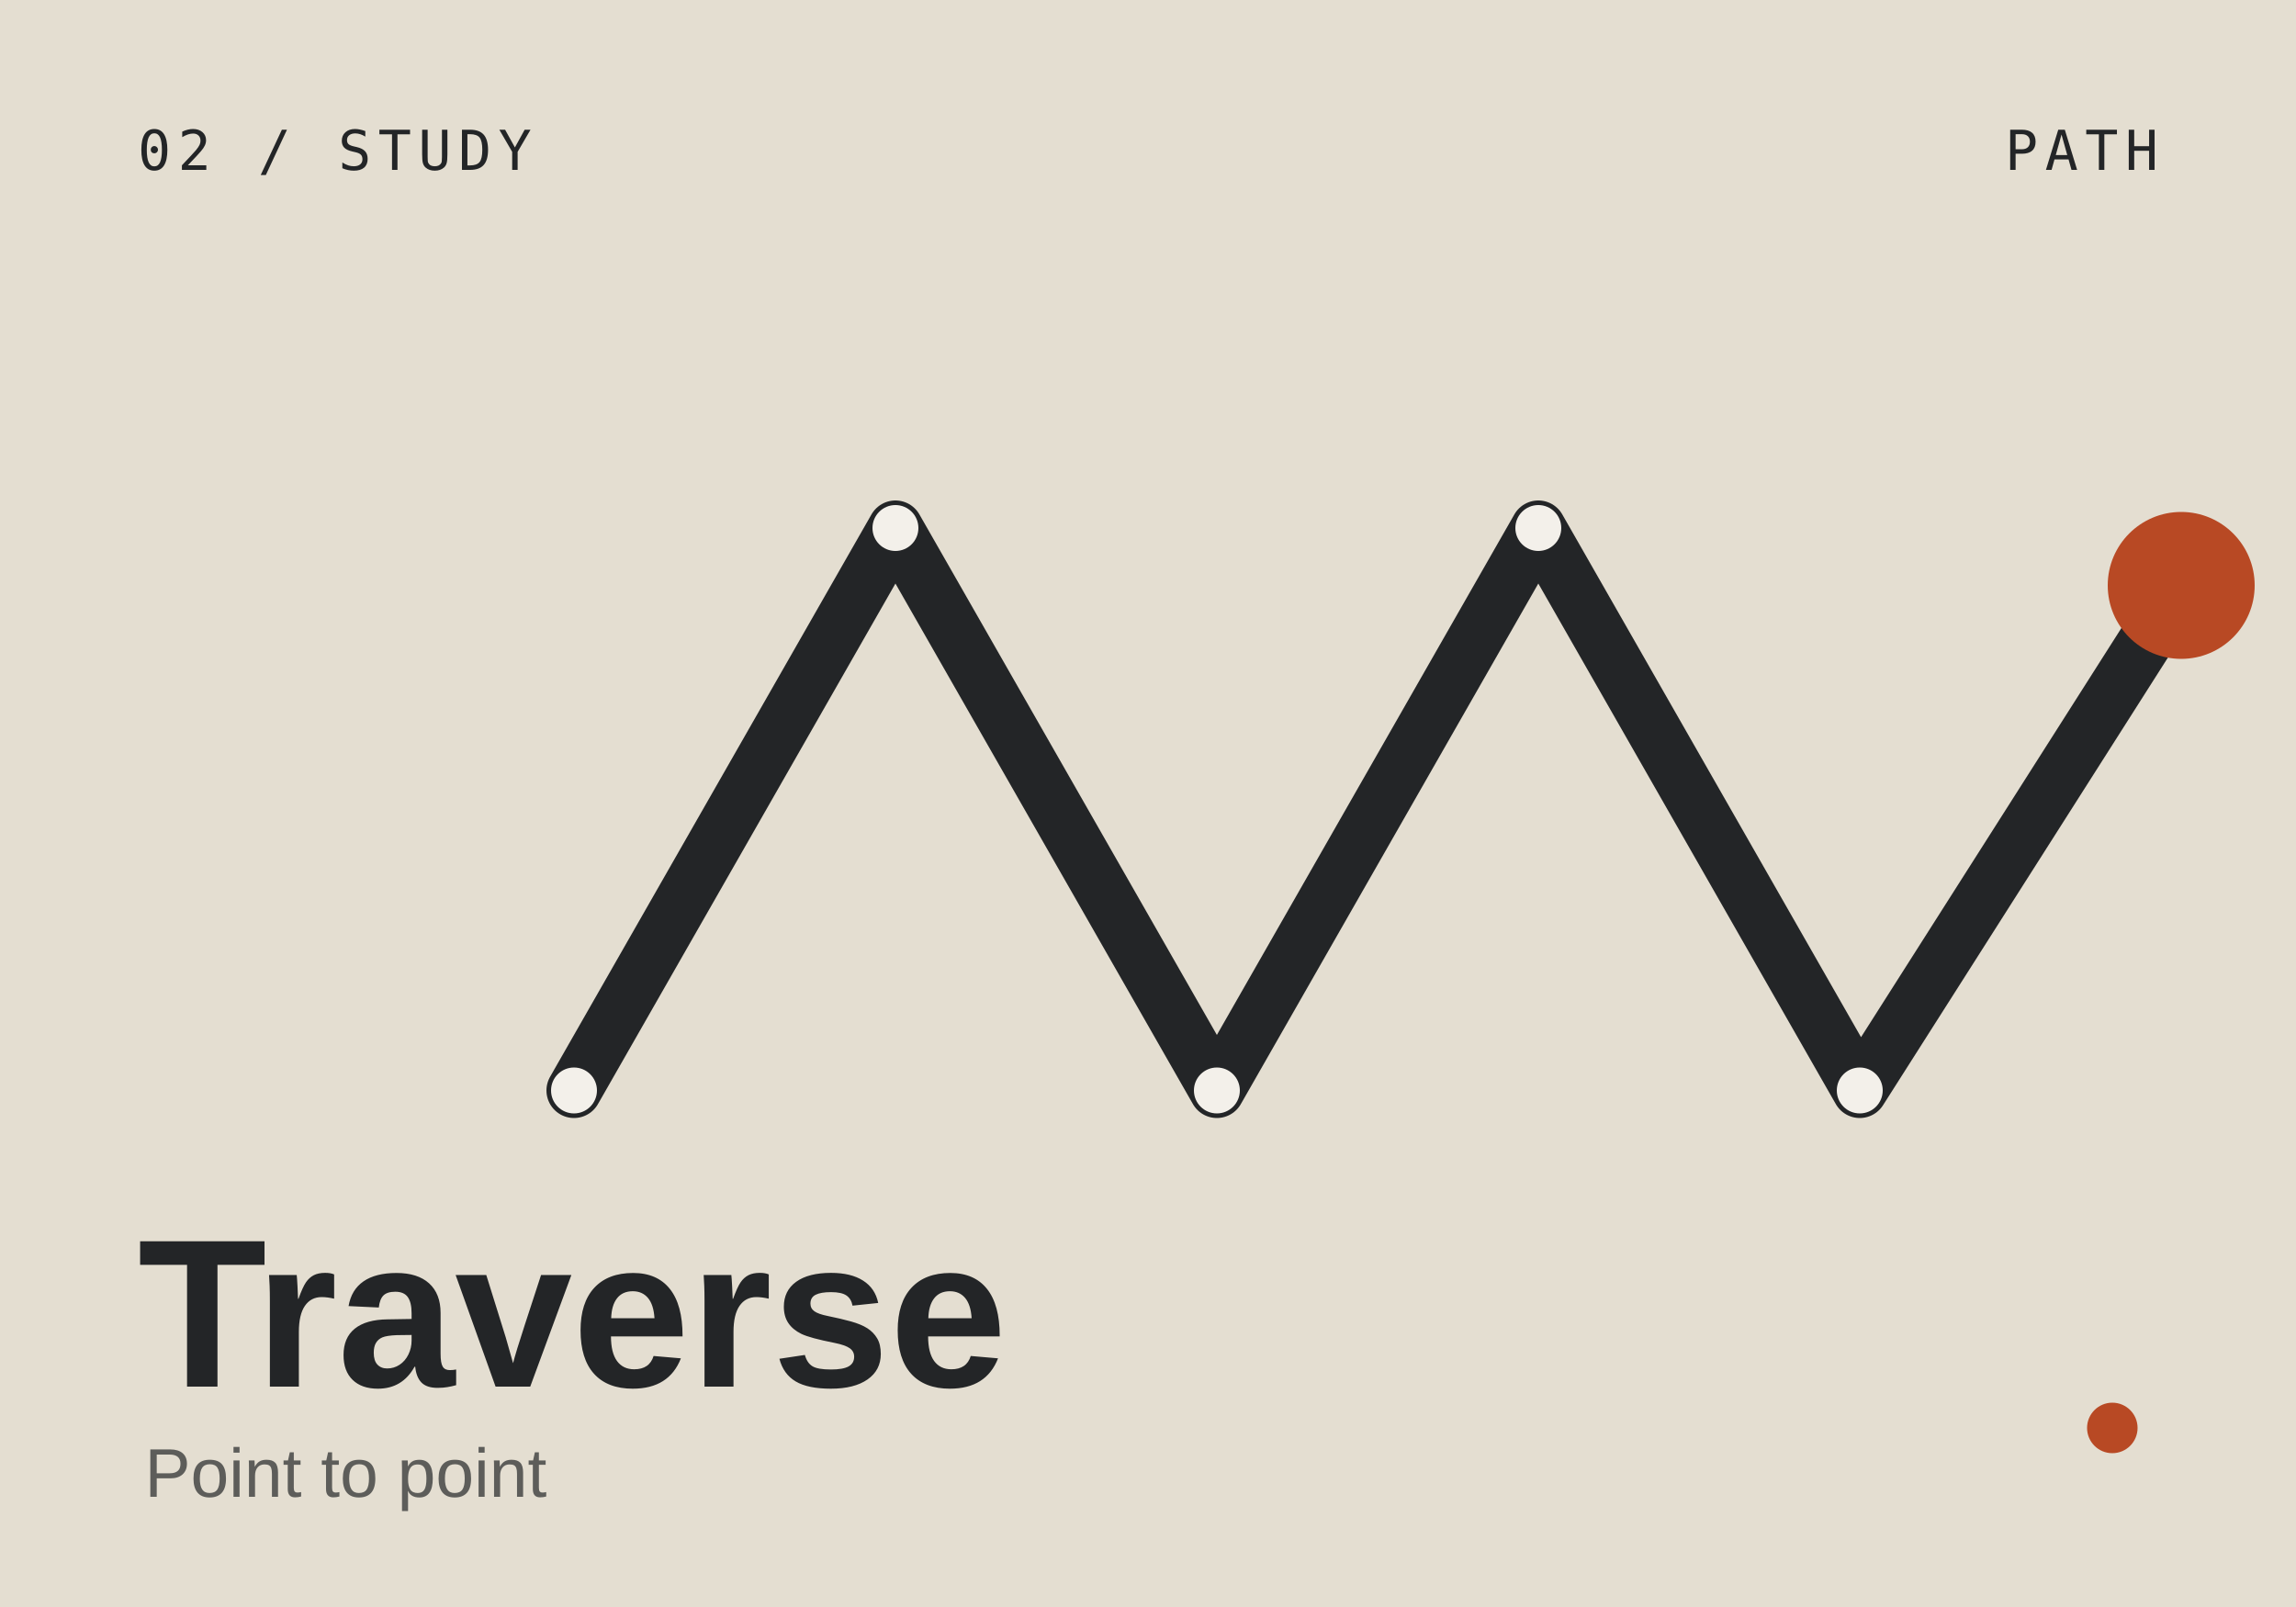
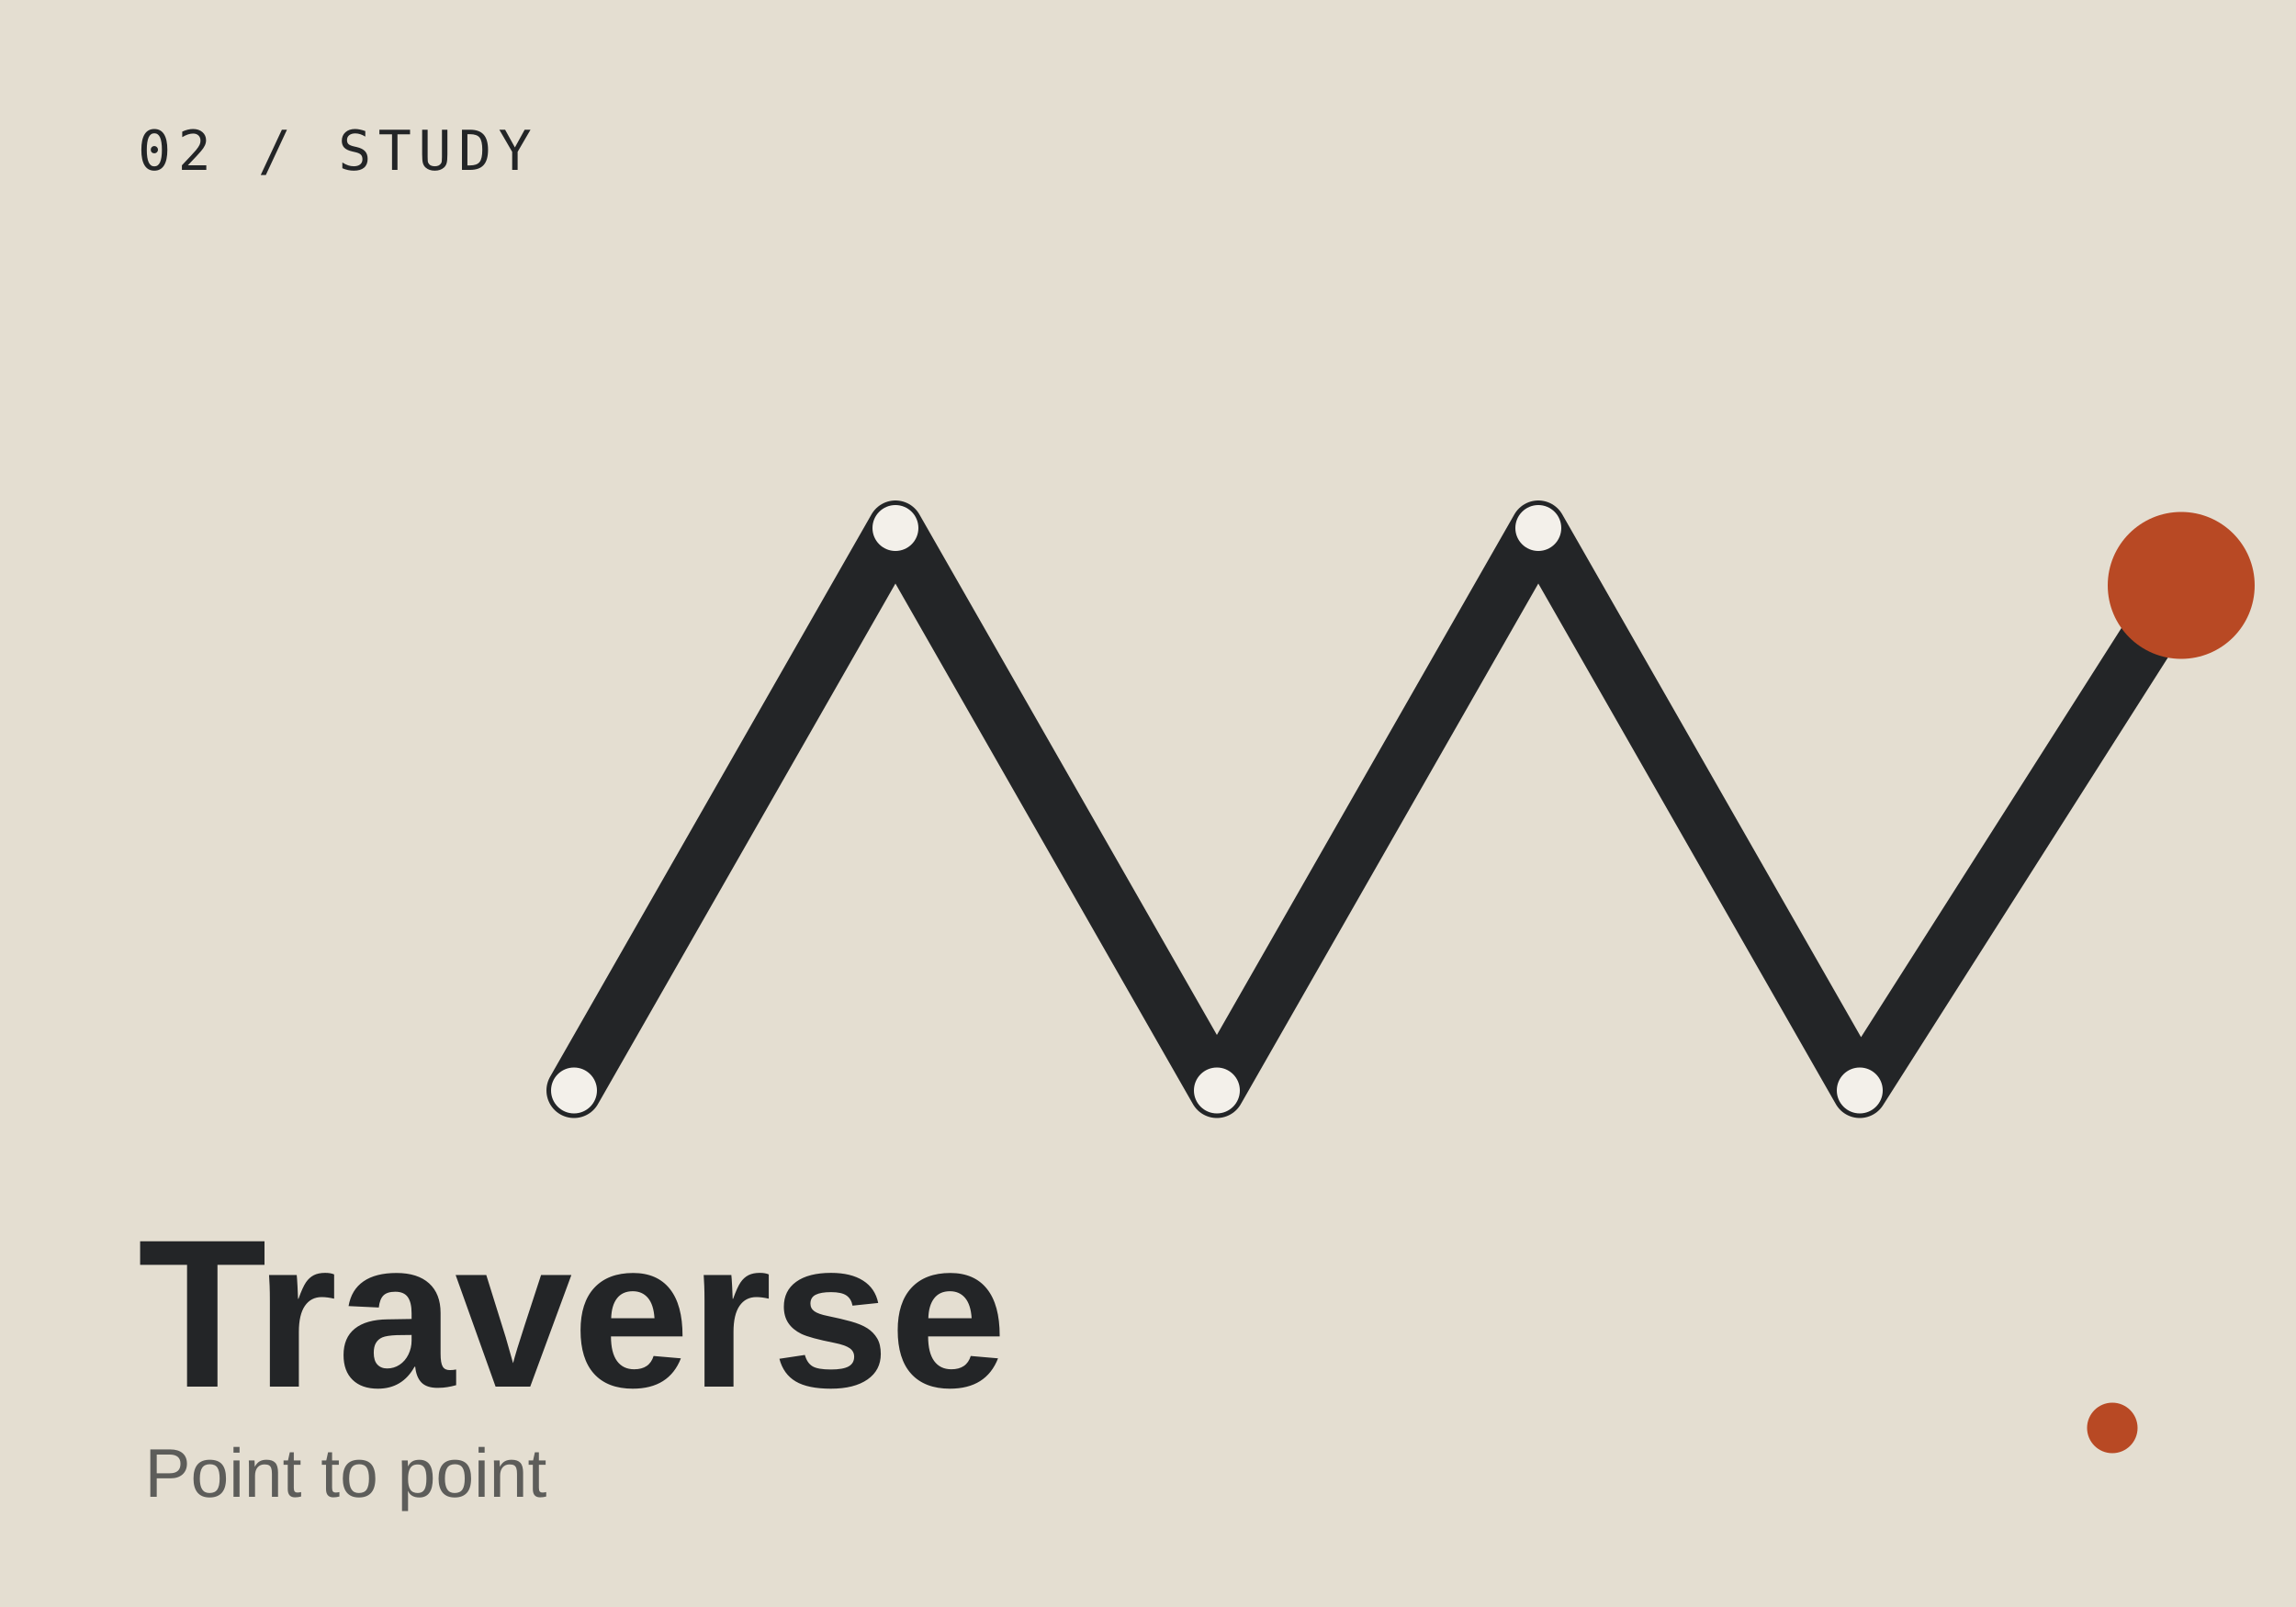
<svg xmlns="http://www.w3.org/2000/svg" width="1600" height="1120" viewBox="0 0 1000 700" role="img" aria-label="Traverse study plate: a bold zigzag line that ends in a rust node">
  <style>text{font-family:Arial,Helvetica,sans-serif} .mono{font-family:Consolas,monospace;letter-spacing:3px}</style>
  <rect x="0" y="0" width="1000" height="700" rx="0" fill="#e4ded1" />
  <text x="60" y="74" font-size="24" fill="#232527" font-weight="400" class="mono">02 / STUDY</text>
-   <text x="940" y="74" font-size="24" fill="#232527" font-weight="400" class="mono" text-anchor="end">PATH</text>
  <g transform="translate(100 80)">
    <path d="M150 395 L290 150 L430 395 L570 150 L710 395 L850 175" fill="none" stroke="#232527" stroke-width="24" stroke-linecap="round" stroke-linejoin="round" />
    <circle cx="150" cy="395" r="10" fill="#f3f0ea" />
    <circle cx="290" cy="150" r="10" fill="#f3f0ea" />
    <circle cx="430" cy="395" r="10" fill="#f3f0ea" />
    <circle cx="570" cy="150" r="10" fill="#f3f0ea" />
    <circle cx="710" cy="395" r="10" fill="#f3f0ea" />
    <circle cx="850" cy="175" r="32" fill="#b84924" />
  </g>
  <text x="60" y="604" font-size="92" fill="#232527" font-weight="700">Traverse</text>
  <text x="63" y="652" font-size="30" fill="#5d5d5a" font-weight="400">Point to point</text>
  <circle cx="920" cy="622" r="11" fill="#b84924" />
</svg>
